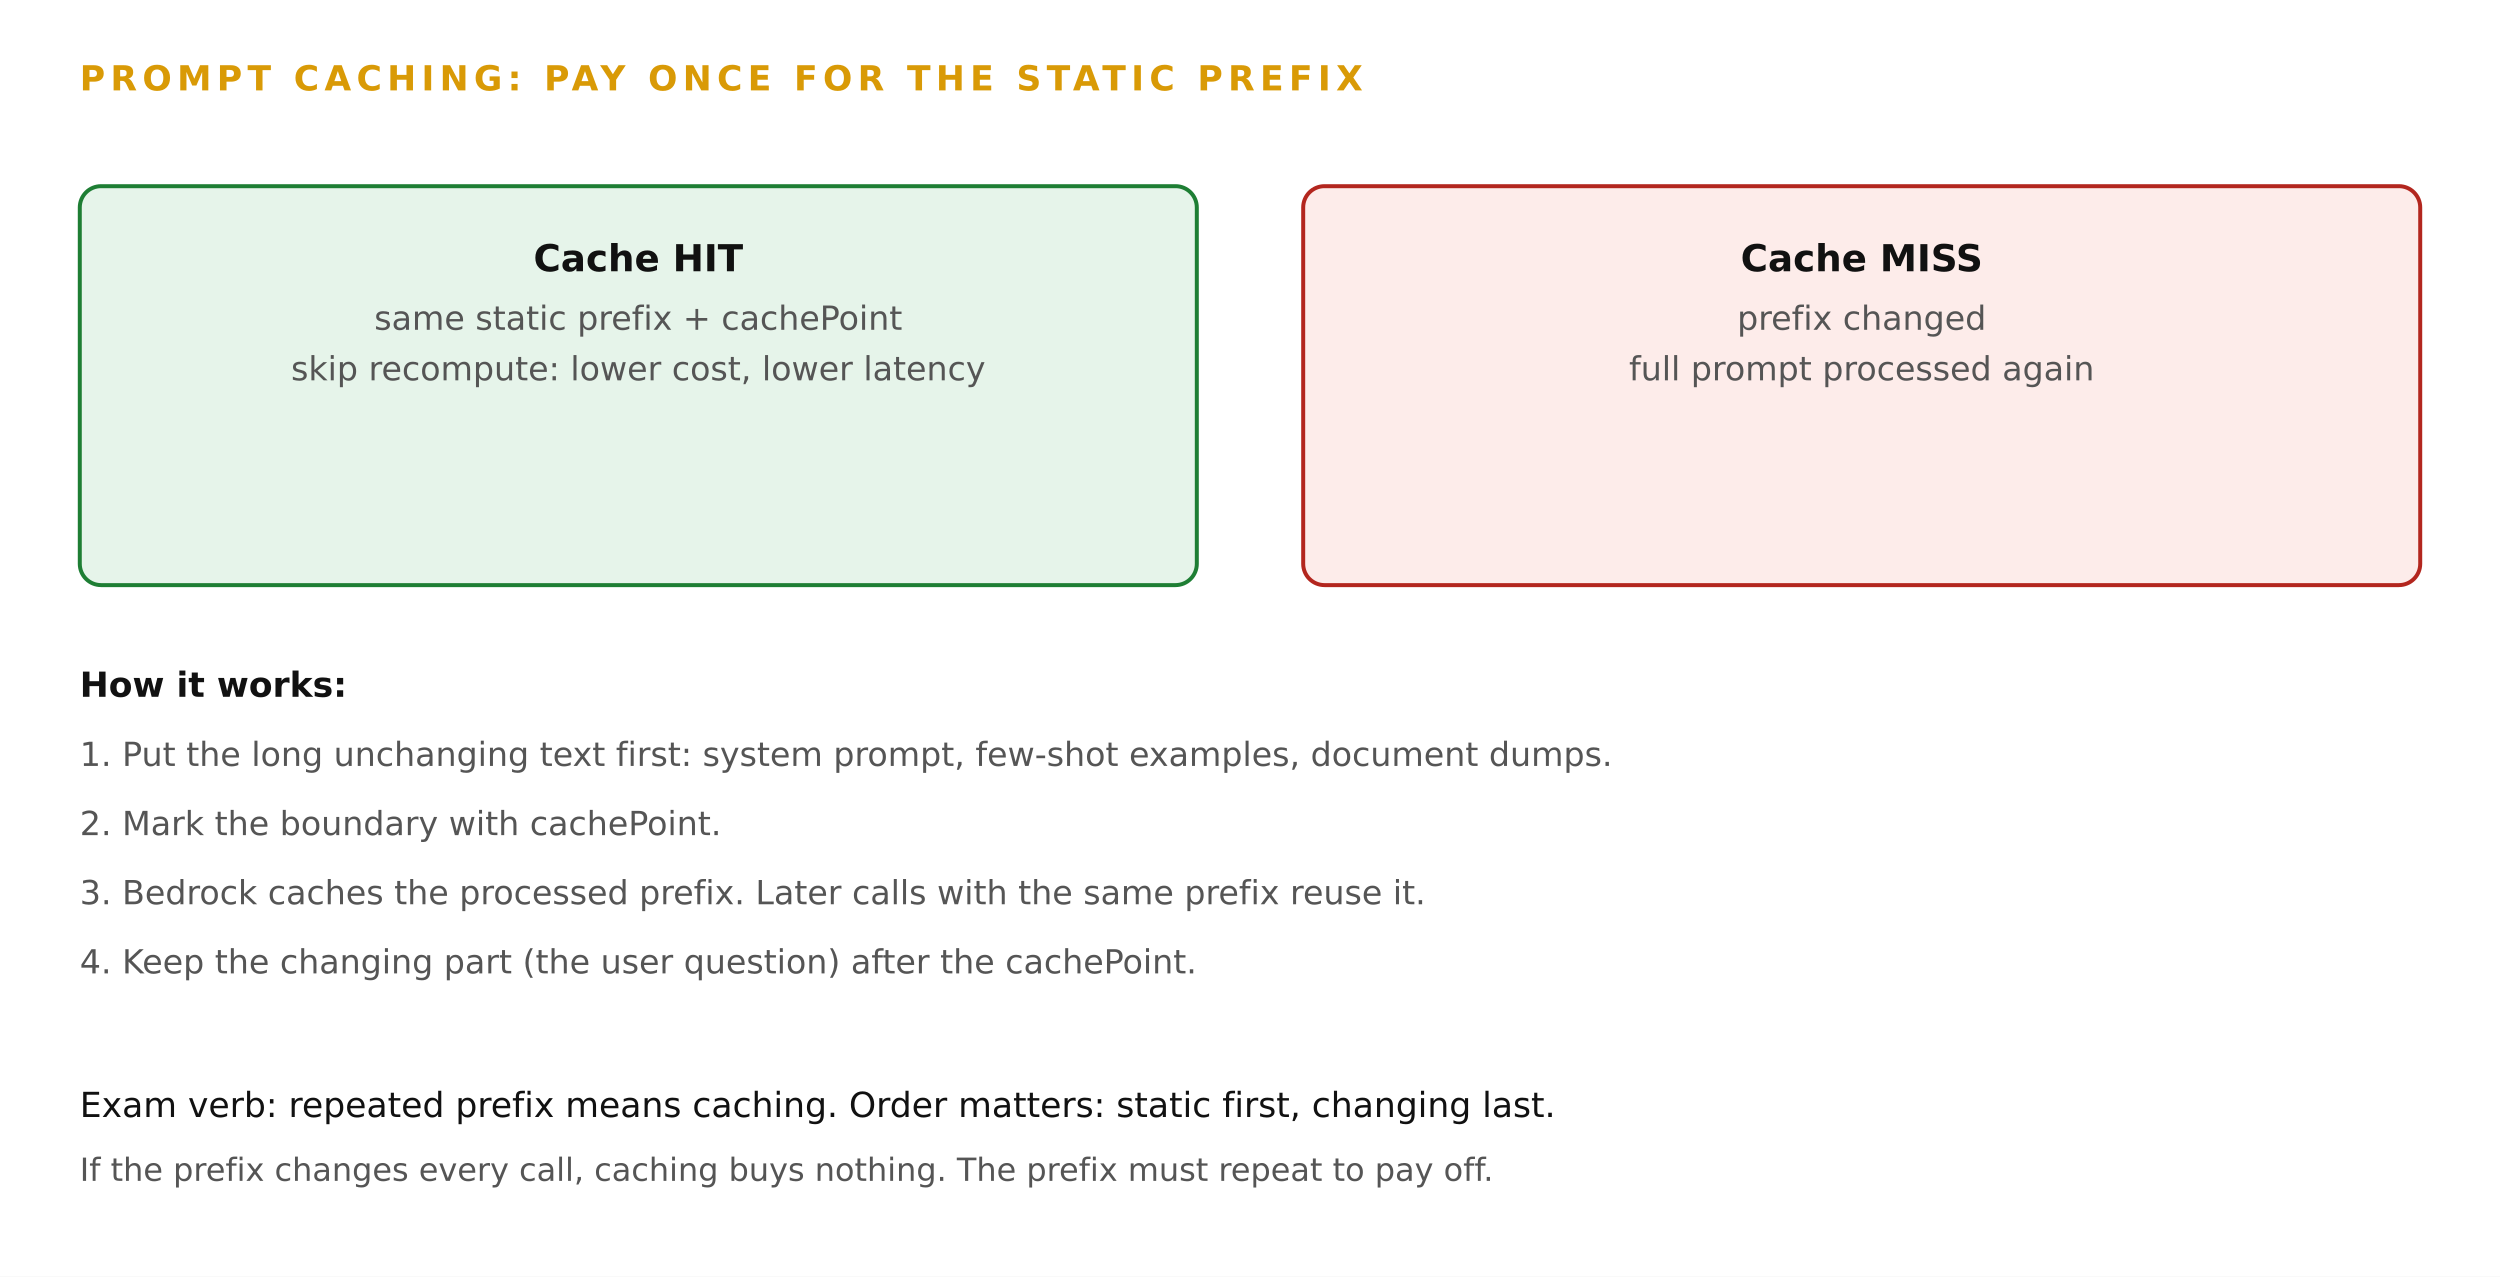
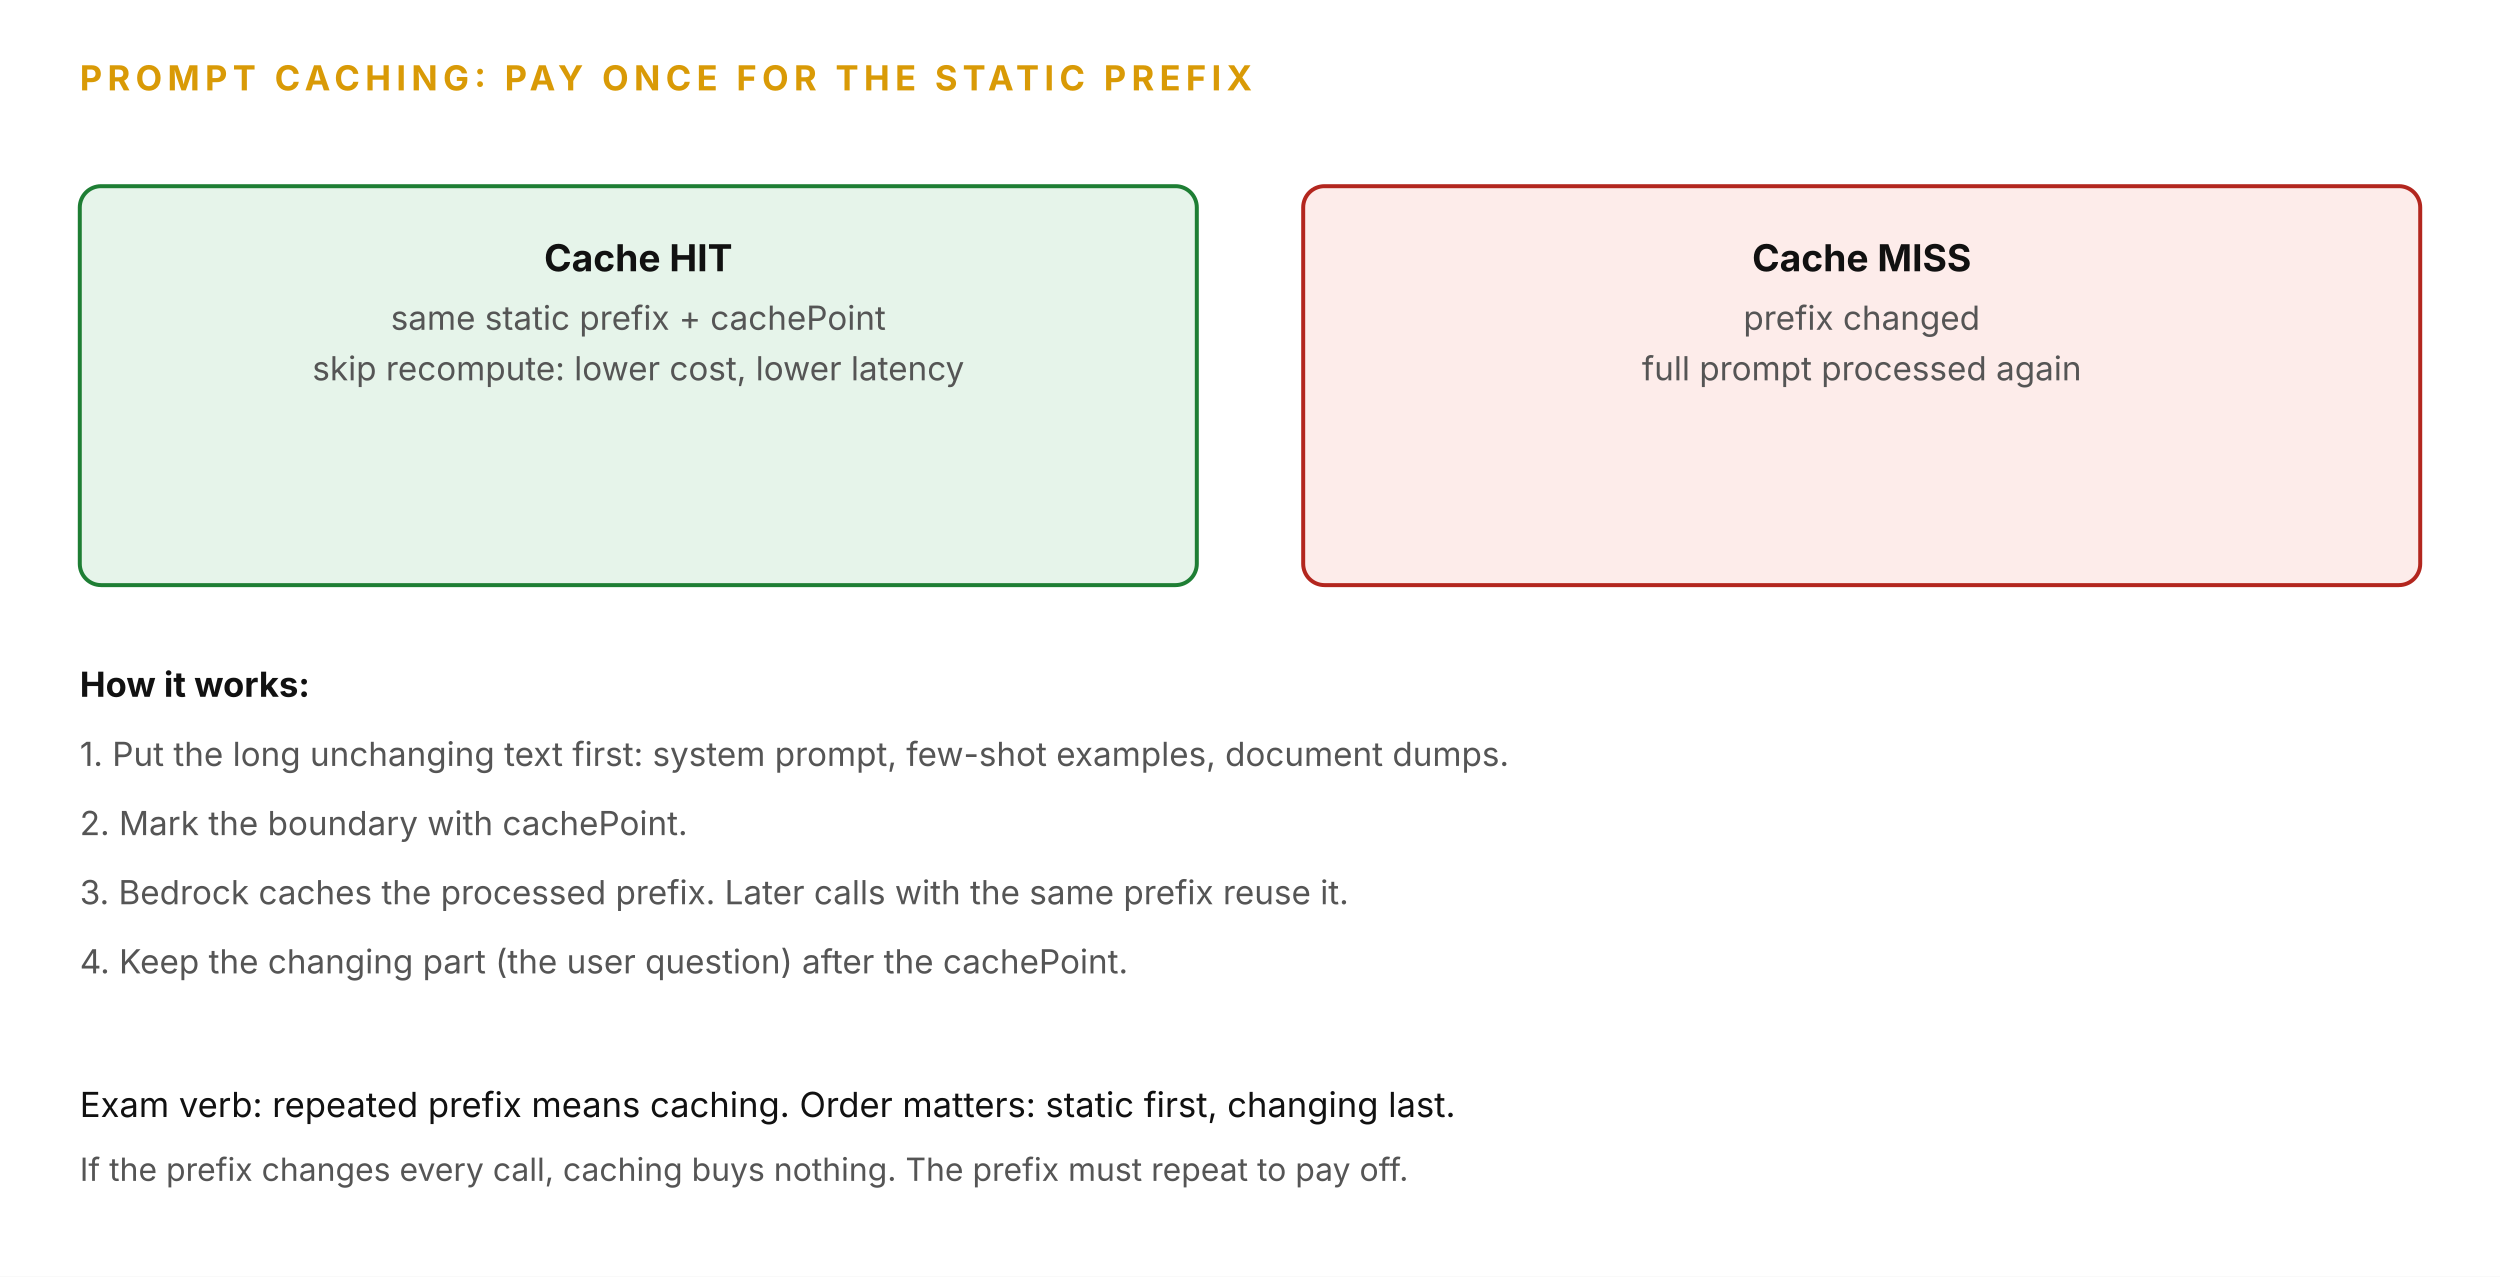
- <svg xmlns="http://www.w3.org/2000/svg" width="100%" viewBox="0 0 940 480" role="img" style="background:#ffffff;font-family:DejaVu Sans,Verdana,sans-serif" aria-label="Prompt caching: hit skips the repeated prefix">
+ <svg xmlns="http://www.w3.org/2000/svg" width="100%" viewBox="0 0 940 480" role="img" style="background:#ffffff;font-family:'Anthropic Sans',Inter,'Source Sans 3','IBM Plex Sans',sans-serif" aria-label="Prompt caching: hit skips the repeated prefix">
  <defs>
    <marker id="aip-cache-ah" viewBox="0 0 10 10" refX="8" refY="5" markerWidth="7" markerHeight="7" orient="auto-start-reverse">
      <path d="M0,0 L10,5 L0,10 z" fill="#666666" />
    </marker>
  </defs>
  <rect x="0" y="0" width="940" height="480" fill="#ffffff" />
  <text x="30" y="34" font-size="13" font-weight="bold" fill="#d99a06" letter-spacing="2">PROMPT CACHING: PAY ONCE FOR THE STATIC PREFIX</text>
  <rect x="30" y="70" width="420" height="150" rx="8" fill="#e6f4ea" stroke="#1e7e34" stroke-width="1.5" />
  <text x="240.0" y="102" text-anchor="middle" font-size="14" fill="#111111" font-weight="bold">Cache HIT</text>
  <text x="240.0" y="124" text-anchor="middle" font-size="12.5" fill="#555555">same static prefix + cachePoint</text>
  <text x="240.0" y="143" text-anchor="middle" font-size="12.5" fill="#555555">skip recompute: lower cost, lower latency</text>
  <rect x="490" y="70" width="420" height="150" rx="8" fill="#fdecea" stroke="#b3261e" stroke-width="1.5" />
  <text x="700.0" y="102" text-anchor="middle" font-size="14" fill="#111111" font-weight="bold">Cache MISS</text>
  <text x="700.0" y="124" text-anchor="middle" font-size="12.5" fill="#555555">prefix changed</text>
  <text x="700.0" y="143" text-anchor="middle" font-size="12.5" fill="#555555">full prompt processed again</text>
  <text x="30" y="262" font-size="13" fill="#111111" font-weight="bold">How it works:</text>
  <text x="30" y="288" font-size="12.5" fill="#555555">1. Put the long unchanging text first: system prompt, few-shot examples, document dumps.</text>
  <text x="30" y="314" font-size="12.5" fill="#555555">2. Mark the boundary with cachePoint.</text>
  <text x="30" y="340" font-size="12.5" fill="#555555">3. Bedrock caches the processed prefix. Later calls with the same prefix reuse it.</text>
  <text x="30" y="366" font-size="12.5" fill="#555555">4. Keep the changing part (the user question) after the cachePoint.</text>
  <text x="30" y="420" font-size="13" fill="#111111">Exam verb: repeated prefix means caching. Order matters: static first, changing last.</text>
  <text x="30" y="444" font-size="12" fill="#555555">If the prefix changes every call, caching buys nothing. The prefix must repeat to pay off.</text>
</svg>
